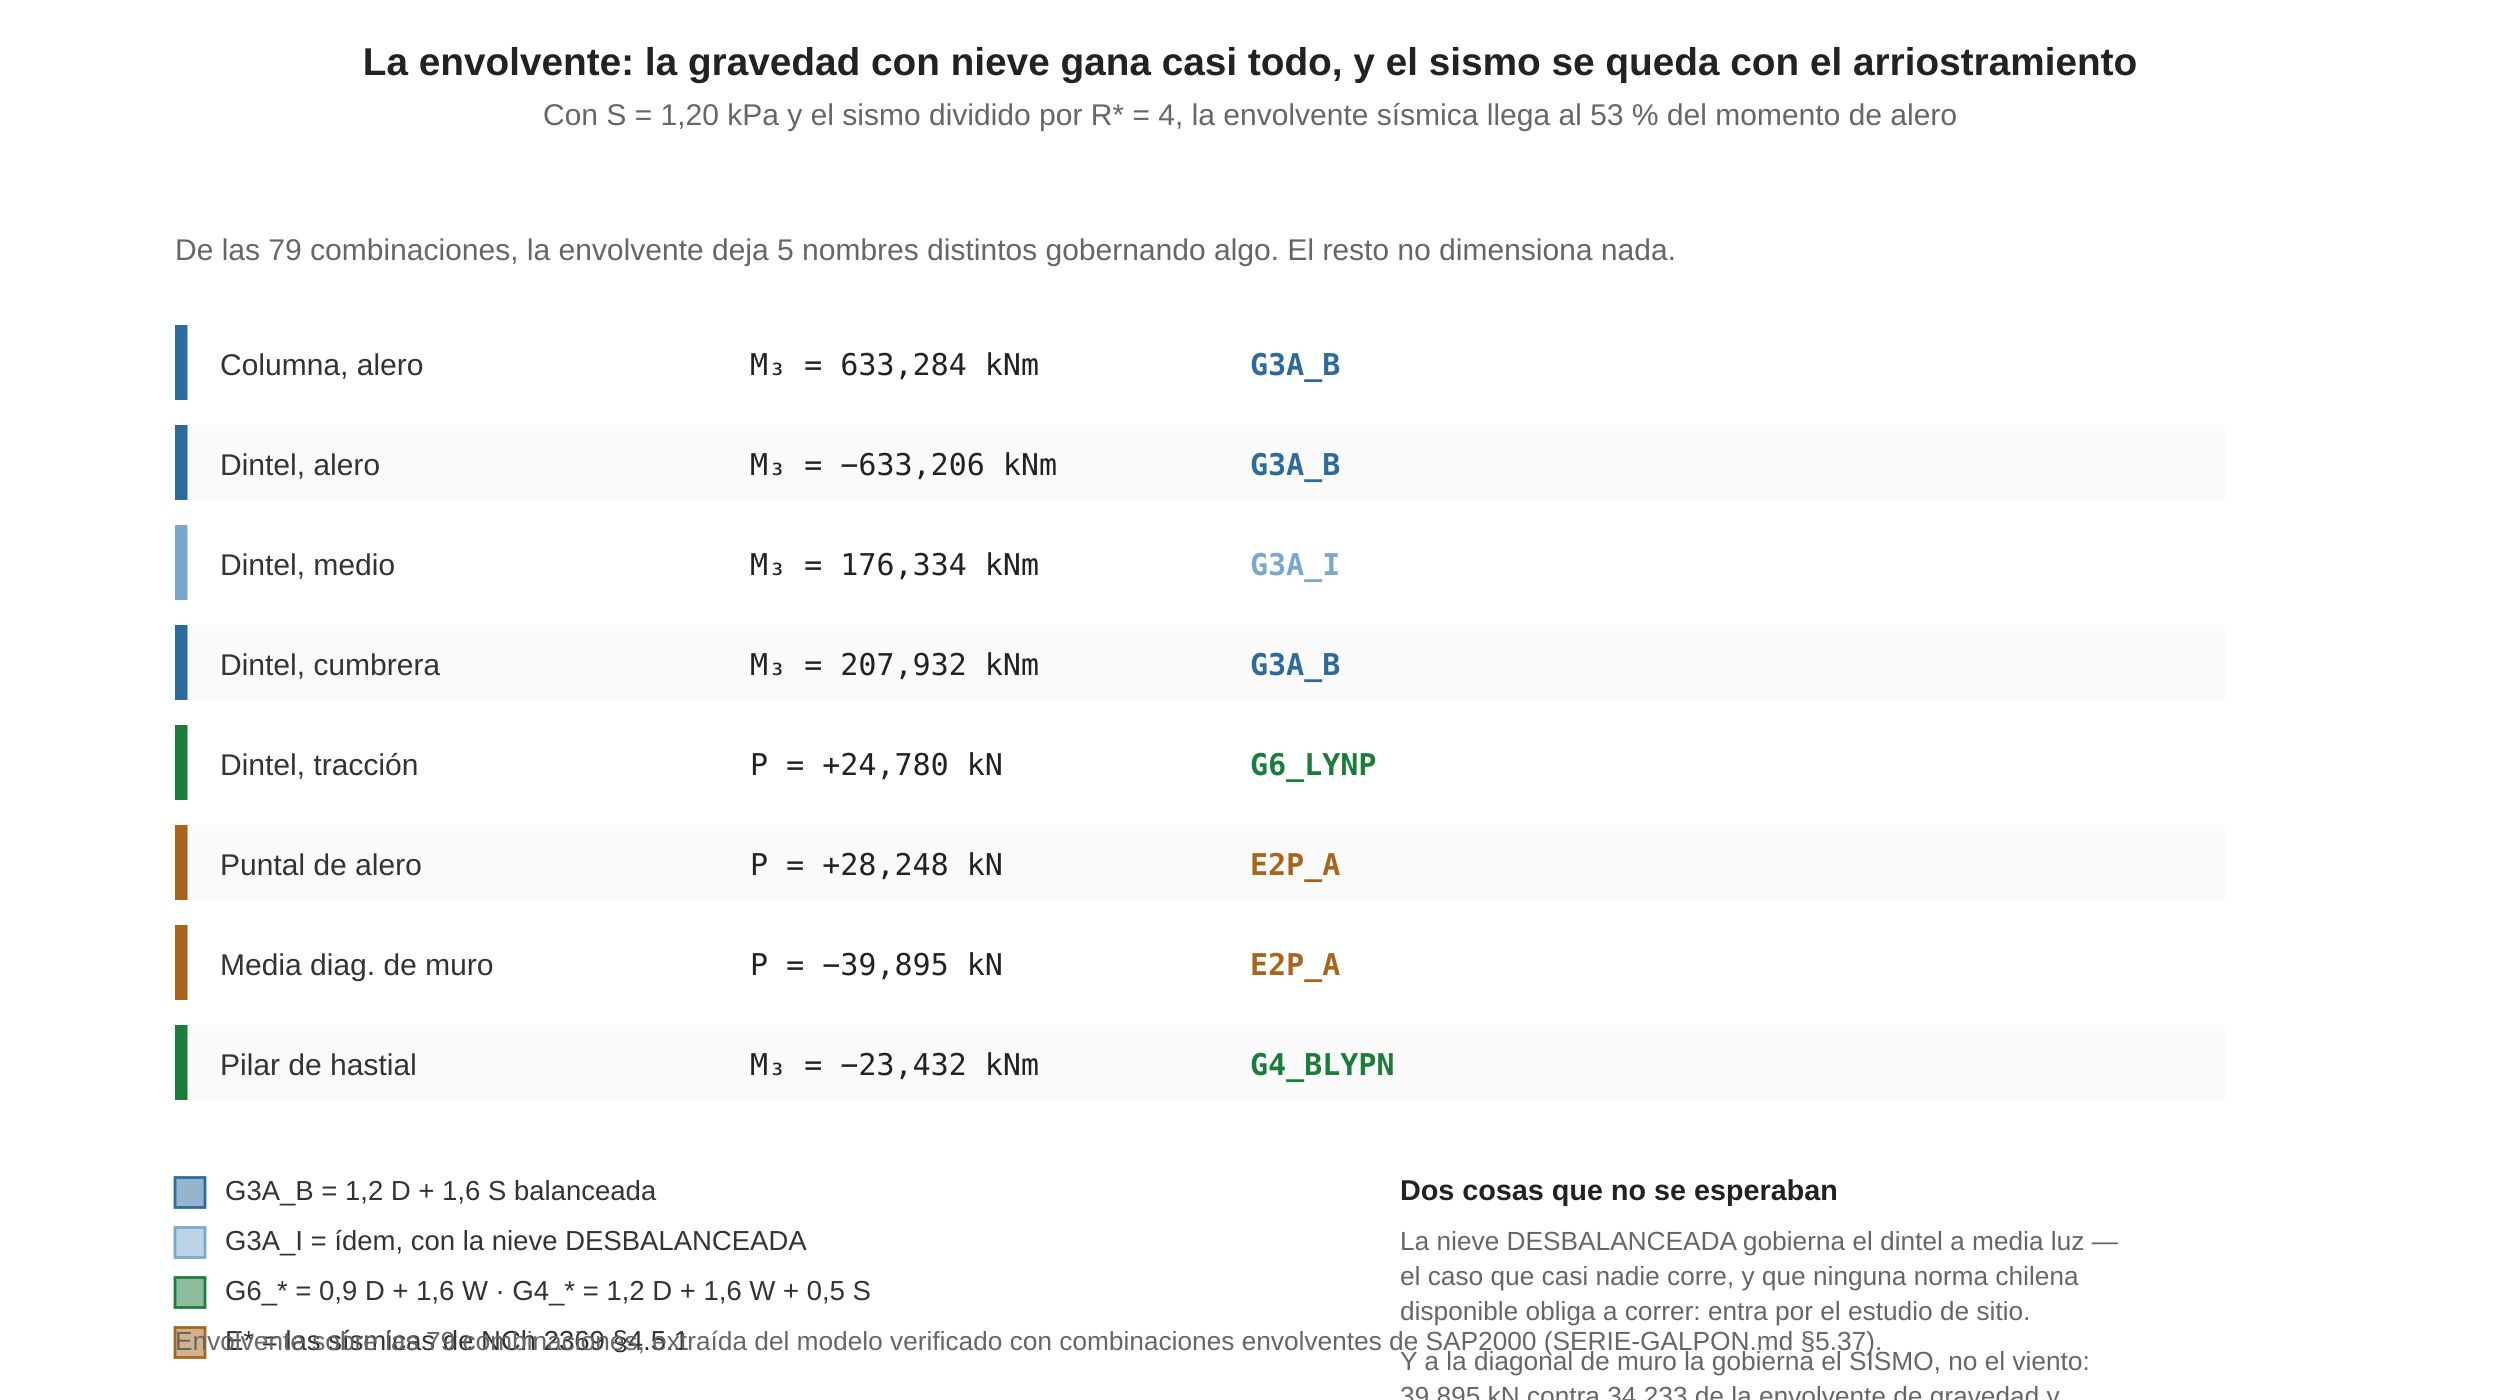
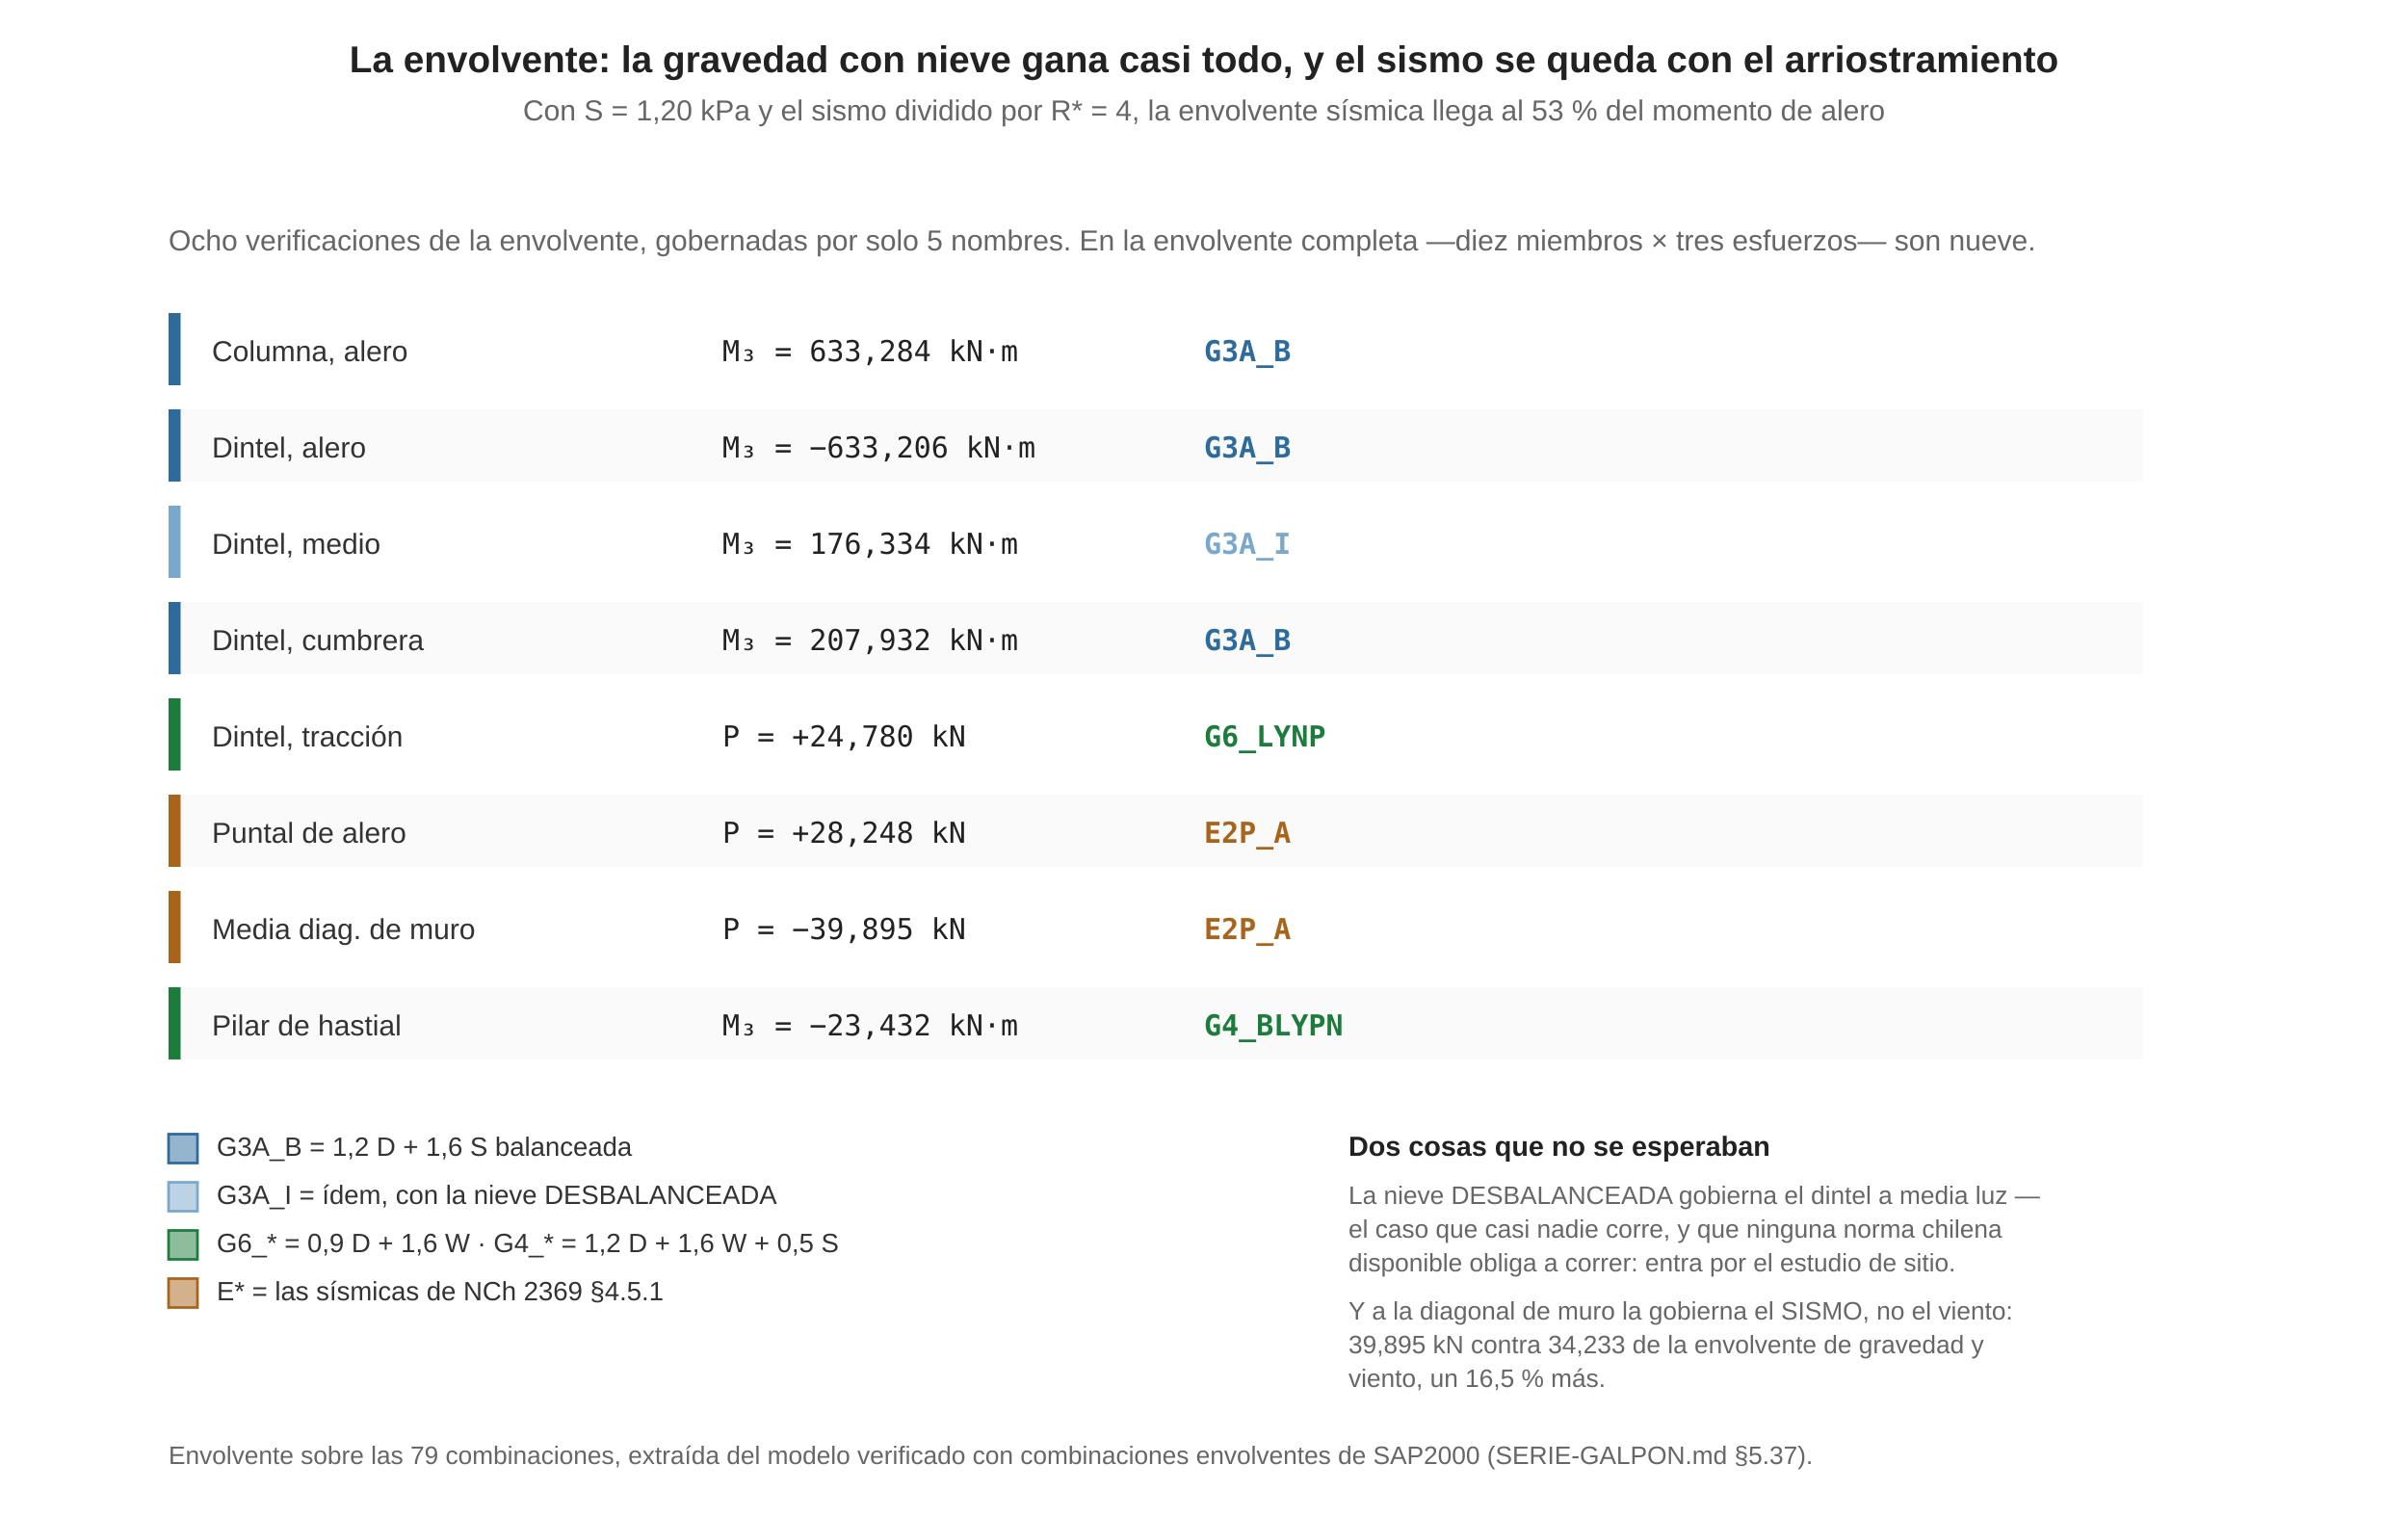
- <svg xmlns="http://www.w3.org/2000/svg" viewBox="0 0 1000 560" font-family="Segoe UI, Arial, sans-serif">
-   <rect width="1000" height="560" fill="#ffffff" />
+ <svg xmlns="http://www.w3.org/2000/svg" viewBox="0 0 1000 630" font-family="Segoe UI, Arial, sans-serif">
+   <rect width="1000" height="630" fill="#ffffff" />
  <text x="500" y="30" font-size="15.5" text-anchor="middle" fill="#222" font-weight="bold">La envolvente: la gravedad con nieve gana casi todo, y el sismo se queda con el arriostramiento</text>
  <text x="500" y="50" font-size="12" text-anchor="middle" fill="#666">Con S = 1,20 kPa y el sismo dividido por R* = 4, la envolvente sísmica llega al 53 % del momento de alero</text>
-   <text x="70" y="104" font-size="12" fill="#666">De las 79 combinaciones, la envolvente deja 5 nombres distintos gobernando algo. El resto no dimensiona nada.</text>
+   <text x="70" y="104" font-size="12" fill="#666">Ocho verificaciones de la envolvente, gobernadas por solo 5 nombres. En la envolvente completa —diez miembros × tres esfuerzos— son nueve.</text>
  <rect x="70" y="130.0" width="820" height="30" fill="#ffffff" />
  <rect x="70" y="130.0" width="5" height="30" fill="#2d6b9c" />
  <text x="88" y="150.0" font-size="12" fill="#333">Columna, alero</text>
-   <text x="300" y="150.0" font-size="12" fill="#222" font-family="Consolas, monospace">M₃ = 633,284 kNm</text>
+   <text x="300" y="150.0" font-size="12" fill="#222" font-family="Consolas, monospace">M₃ = 633,284 kN·m</text>
  <text x="500" y="150.0" font-size="12" fill="#2d6b9c" font-weight="bold" font-family="Consolas, monospace">G3A_B</text>
  <rect x="70" y="170.0" width="820" height="30" fill="#fafafa" />
  <rect x="70" y="170.0" width="5" height="30" fill="#2d6b9c" />
  <text x="88" y="190.0" font-size="12" fill="#333">Dintel, alero</text>
-   <text x="300" y="190.0" font-size="12" fill="#222" font-family="Consolas, monospace">M₃ = −633,206 kNm</text>
+   <text x="300" y="190.0" font-size="12" fill="#222" font-family="Consolas, monospace">M₃ = −633,206 kN·m</text>
  <text x="500" y="190.0" font-size="12" fill="#2d6b9c" font-weight="bold" font-family="Consolas, monospace">G3A_B</text>
  <rect x="70" y="210.0" width="820" height="30" fill="#ffffff" />
  <rect x="70" y="210.0" width="5" height="30" fill="#7aa8cc" />
  <text x="88" y="230.0" font-size="12" fill="#333">Dintel, medio</text>
-   <text x="300" y="230.0" font-size="12" fill="#222" font-family="Consolas, monospace">M₃ = 176,334 kNm</text>
+   <text x="300" y="230.0" font-size="12" fill="#222" font-family="Consolas, monospace">M₃ = 176,334 kN·m</text>
  <text x="500" y="230.0" font-size="12" fill="#7aa8cc" font-weight="bold" font-family="Consolas, monospace">G3A_I</text>
  <rect x="70" y="250.0" width="820" height="30" fill="#fafafa" />
  <rect x="70" y="250.0" width="5" height="30" fill="#2d6b9c" />
  <text x="88" y="270.0" font-size="12" fill="#333">Dintel, cumbrera</text>
-   <text x="300" y="270.0" font-size="12" fill="#222" font-family="Consolas, monospace">M₃ = 207,932 kNm</text>
+   <text x="300" y="270.0" font-size="12" fill="#222" font-family="Consolas, monospace">M₃ = 207,932 kN·m</text>
  <text x="500" y="270.0" font-size="12" fill="#2d6b9c" font-weight="bold" font-family="Consolas, monospace">G3A_B</text>
  <rect x="70" y="290.0" width="820" height="30" fill="#ffffff" />
  <rect x="70" y="290.0" width="5" height="30" fill="#1c7c3c" />
  <text x="88" y="310.0" font-size="12" fill="#333">Dintel, tracción</text>
  <text x="300" y="310.0" font-size="12" fill="#222" font-family="Consolas, monospace">P = +24,780 kN</text>
  <text x="500" y="310.0" font-size="12" fill="#1c7c3c" font-weight="bold" font-family="Consolas, monospace">G6_LYNP</text>
  <rect x="70" y="330.0" width="820" height="30" fill="#fafafa" />
  <rect x="70" y="330.0" width="5" height="30" fill="#a8641b" />
  <text x="88" y="350.0" font-size="12" fill="#333">Puntal de alero</text>
  <text x="300" y="350.0" font-size="12" fill="#222" font-family="Consolas, monospace">P = +28,248 kN</text>
  <text x="500" y="350.0" font-size="12" fill="#a8641b" font-weight="bold" font-family="Consolas, monospace">E2P_A</text>
  <rect x="70" y="370.0" width="820" height="30" fill="#ffffff" />
  <rect x="70" y="370.0" width="5" height="30" fill="#a8641b" />
  <text x="88" y="390.0" font-size="12" fill="#333">Media diag. de muro</text>
  <text x="300" y="390.0" font-size="12" fill="#222" font-family="Consolas, monospace">P = −39,895 kN</text>
  <text x="500" y="390.0" font-size="12" fill="#a8641b" font-weight="bold" font-family="Consolas, monospace">E2P_A</text>
  <rect x="70" y="410.0" width="820" height="30" fill="#fafafa" />
  <rect x="70" y="410.0" width="5" height="30" fill="#1c7c3c" />
  <text x="88" y="430.0" font-size="12" fill="#333">Pilar de hastial</text>
-   <text x="300" y="430.0" font-size="12" fill="#222" font-family="Consolas, monospace">M₃ = −23,432 kNm</text>
+   <text x="300" y="430.0" font-size="12" fill="#222" font-family="Consolas, monospace">M₃ = −23,432 kN·m</text>
  <text x="500" y="430.0" font-size="12" fill="#1c7c3c" font-weight="bold" font-family="Consolas, monospace">G4_BLYPN</text>
  <rect x="70" y="471.0" width="12" height="12" fill="#2d6b9c" fill-opacity="0.5" stroke="#2d6b9c" stroke-width="1.1" />
  <text x="90" y="480.0" font-size="11" fill="#333">G3A_B = 1,2 D + 1,6 S balanceada</text>
  <rect x="70" y="491.0" width="12" height="12" fill="#7aa8cc" fill-opacity="0.5" stroke="#7aa8cc" stroke-width="1.1" />
  <text x="90" y="500.0" font-size="11" fill="#333">G3A_I = ídem, con la nieve DESBALANCEADA</text>
  <rect x="70" y="511.0" width="12" height="12" fill="#1c7c3c" fill-opacity="0.5" stroke="#1c7c3c" stroke-width="1.1" />
  <text x="90" y="520.0" font-size="11" fill="#333">G6_* = 0,9 D + 1,6 W  ·  G4_* = 1,2 D + 1,6 W + 0,5 S</text>
  <rect x="70" y="531.0" width="12" height="12" fill="#a8641b" fill-opacity="0.5" stroke="#a8641b" stroke-width="1.1" />
  <text x="90" y="540.0" font-size="11" fill="#333">E* = las sísmicas de NCh 2369 §4.5.1</text>
  <text x="560" y="480.0" font-size="11.5" fill="#222" font-weight="bold">Dos cosas que no se esperaban</text>
  <text x="560" y="500.0" font-size="10.5" fill="#666">La nieve DESBALANCEADA gobierna el dintel a media luz —</text>
  <text x="560" y="514.0" font-size="10.5" fill="#666">el caso que casi nadie corre, y que ninguna norma chilena</text>
  <text x="560" y="528.0" font-size="10.5" fill="#666">disponible obliga a correr: entra por el estudio de sitio.</text>
  <text x="560" y="548.0" font-size="10.5" fill="#666">Y a la diagonal de muro la gobierna el SISMO, no el viento:</text>
  <text x="560" y="562.0" font-size="10.5" fill="#666">39,895 kN contra 34,233 de la envolvente de gravedad y</text>
  <text x="560" y="576.0" font-size="10.5" fill="#666">viento, un 16,5 % más.</text>
-   <text x="70" y="540" font-size="10.5" fill="#666">Envolvente sobre las 79 combinaciones, extraída del modelo verificado con combinaciones envolventes de SAP2000 (SERIE-GALPON.md §5.37).</text>
+   <text x="70" y="608" font-size="10.5" fill="#666">Envolvente sobre las 79 combinaciones, extraída del modelo verificado con combinaciones envolventes de SAP2000 (SERIE-GALPON.md §5.37).</text>
</svg>
